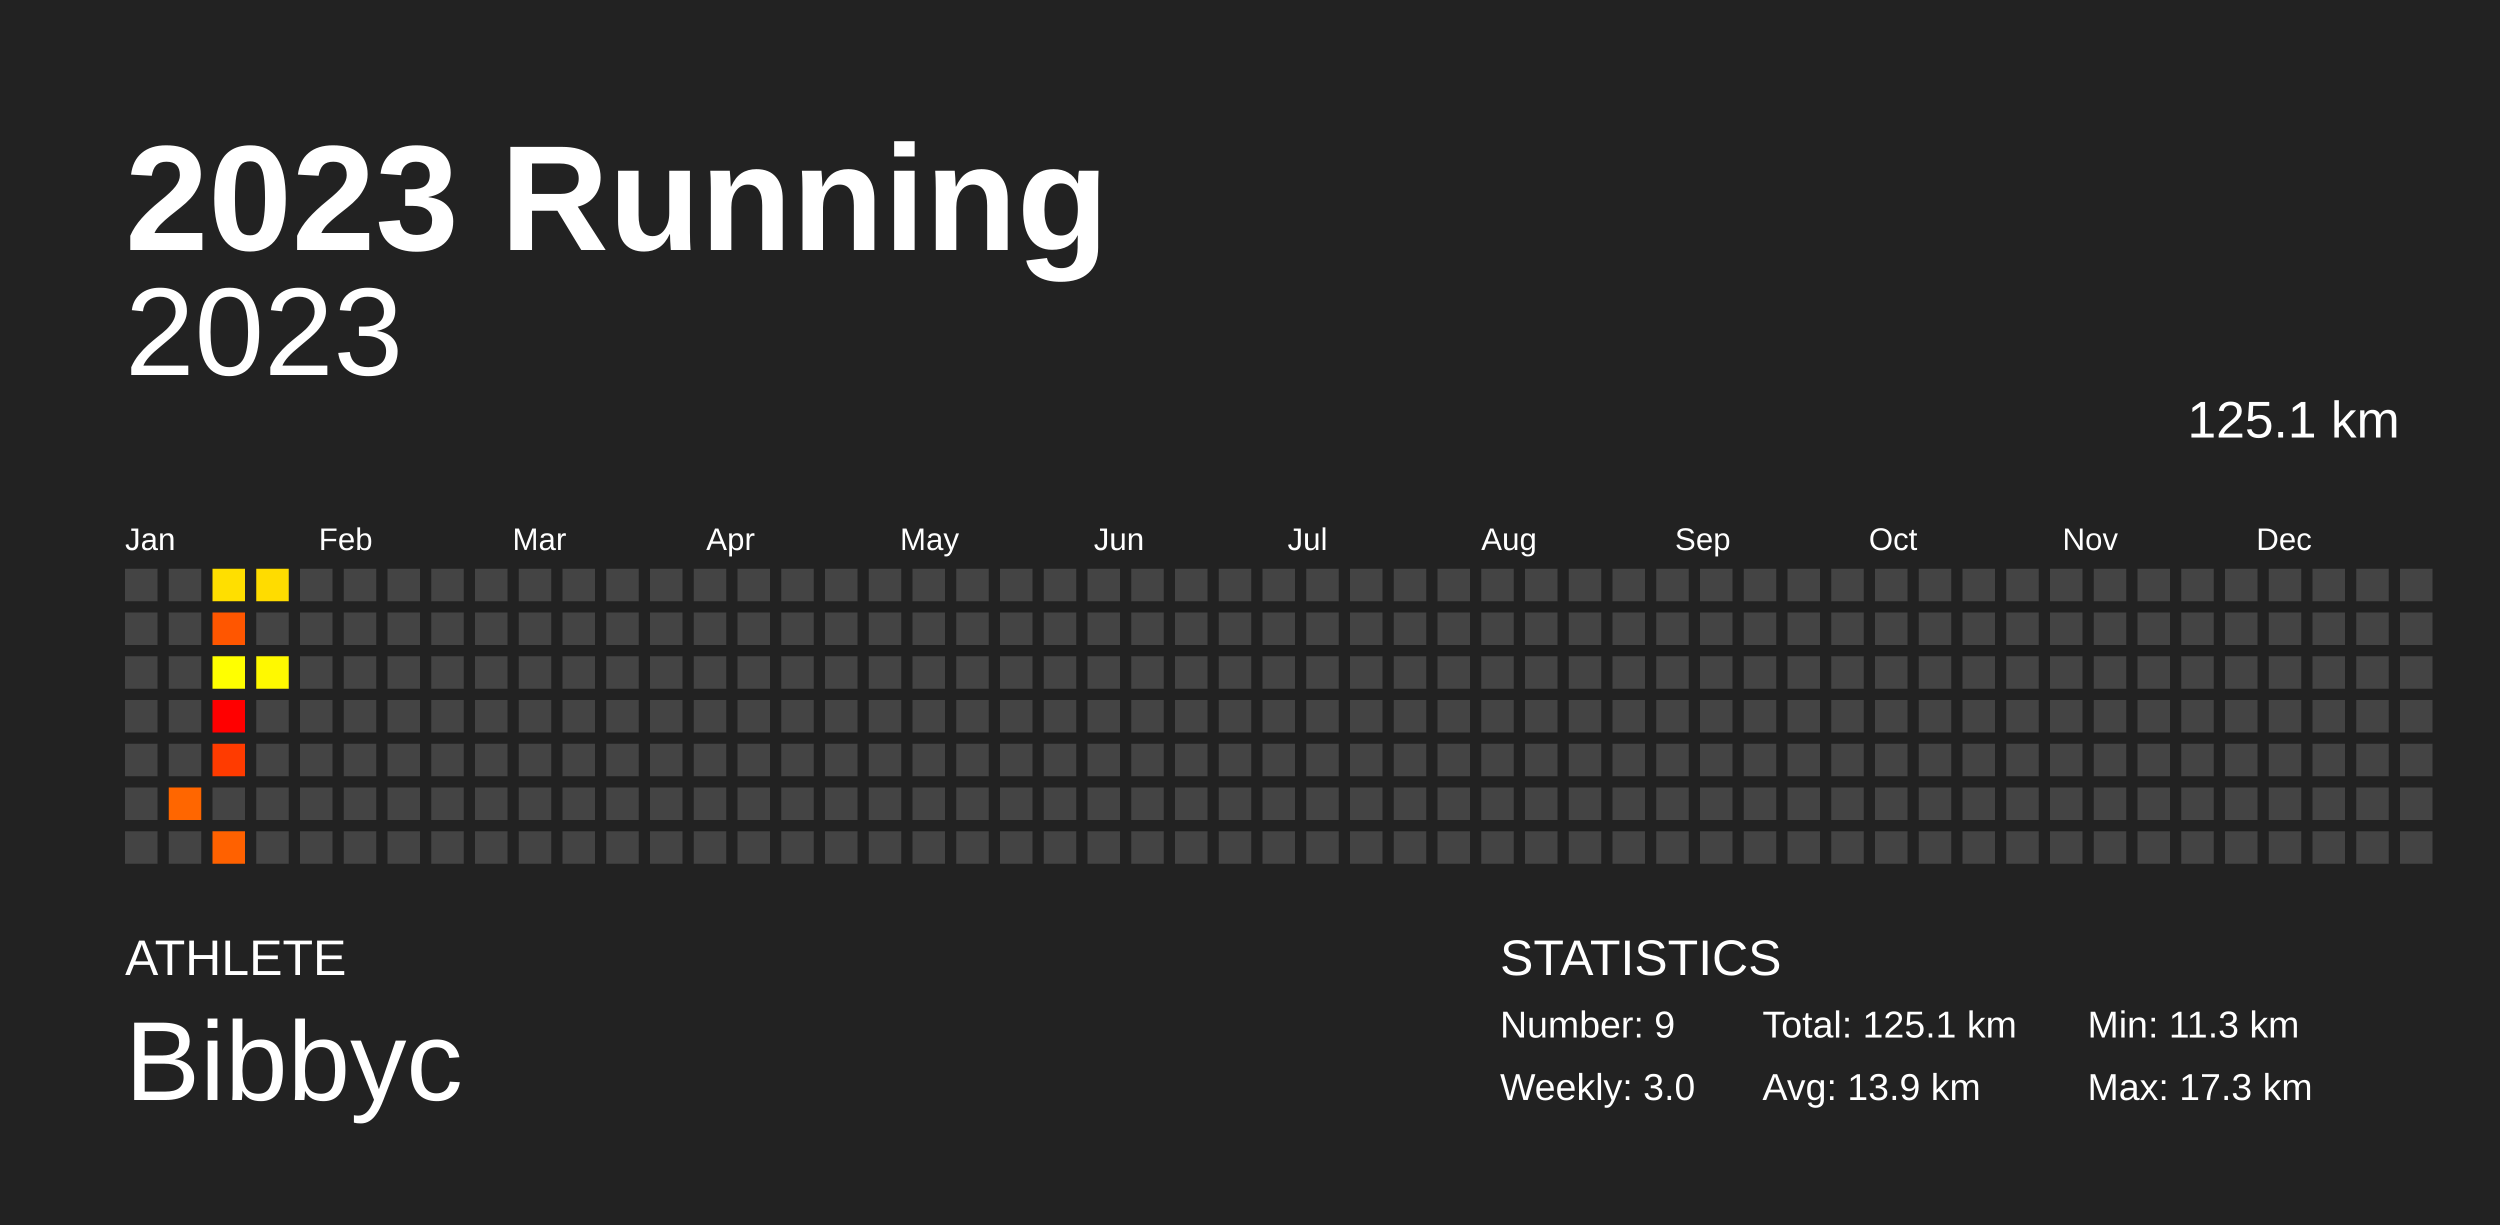
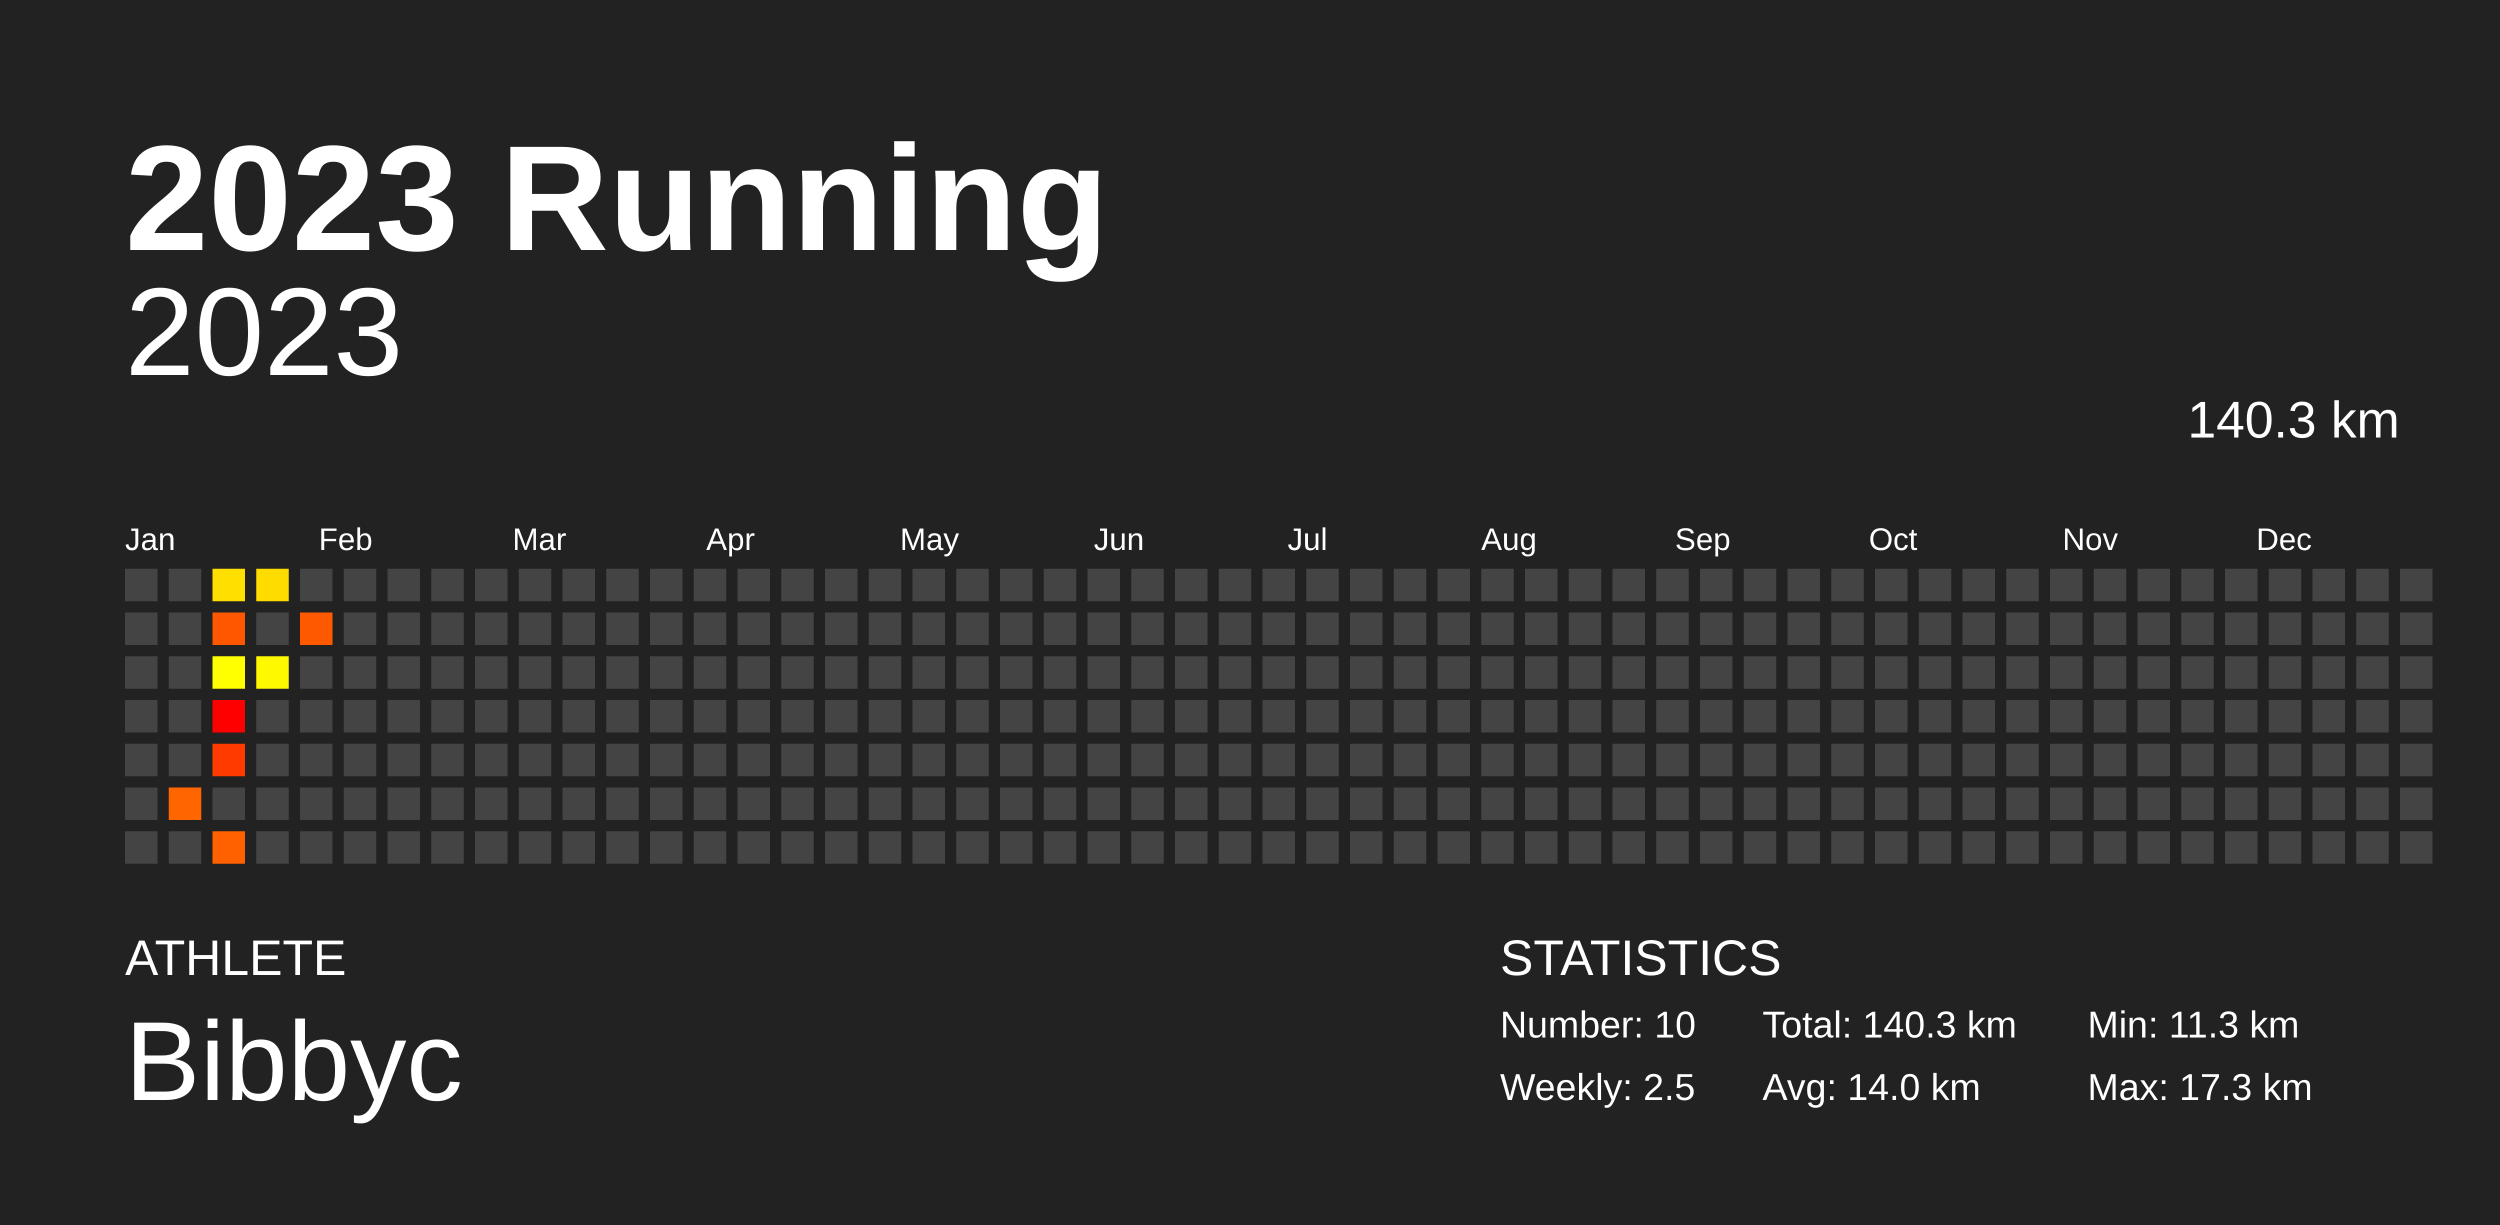
<svg xmlns="http://www.w3.org/2000/svg" baseProfile="full" height="98mm" version="1.1" viewBox="0,0,200,98" width="200mm">
  <defs />
  <rect fill="#222222" height="98" width="200" x="0" y="0" />
  <text fill="#FFFFFF" style="font-size:12px; font-family:Arial; font-weight:bold;" x="10" y="20">2023 Running</text>
  <text fill="#FFFFFF" style="font-size:4px; font-family:Arial" x="10" y="78">ATHLETE</text>
  <text fill="#FFFFFF" style="font-size:9px; font-family:Arial" x="10" y="88">Bibbyc</text>
  <text fill="#FFFFFF" style="font-size:4px; font-family:Arial" x="120" y="78">STATISTICS</text>
-   <text fill="#FFFFFF" style="font-size:3px; font-family:Arial" x="120" y="83">Number: 9</text>
-   <text fill="#FFFFFF" style="font-size:3px; font-family:Arial" x="120" y="88">Weekly: 3.0</text>
-   <text fill="#FFFFFF" style="font-size:3px; font-family:Arial" x="141" y="83">Total: 125.1 km</text>
-   <text fill="#FFFFFF" style="font-size:3px; font-family:Arial" x="141" y="88">Avg: 13.9 km</text>
+   <text fill="#FFFFFF" style="font-size:3px; font-family:Arial" x="120" y="83">Number: 10</text>
+   <text fill="#FFFFFF" style="font-size:3px; font-family:Arial" x="120" y="88">Weekly: 2.5</text>
+   <text fill="#FFFFFF" style="font-size:3px; font-family:Arial" x="141" y="83">Total: 140.3 km</text>
+   <text fill="#FFFFFF" style="font-size:3px; font-family:Arial" x="141" y="88">Avg: 14.0 km</text>
  <text fill="#FFFFFF" style="font-size:3px; font-family:Arial" x="167" y="83">Min: 11.3 km</text>
  <text fill="#FFFFFF" style="font-size:3px; font-family:Arial" x="167" y="88">Max: 17.3 km</text>
  <text alignment-baseline="hanging" fill="#FFFFFF" style="font-size:10.0px; font-family:Arial;" x="10" y="30">2023</text>
-   <text alignment-baseline="hanging" fill="#FFFFFF" style="font-size:4.125px; font-family:Arial;" x="175" y="35">125.1 km</text>
+   <text alignment-baseline="hanging" fill="#FFFFFF" style="font-size:4.125px; font-family:Arial;" x="175" y="35">140.3 km</text>
  <text fill="#FFFFFF" style="font-size:2.5px; font-family:Arial" x="10.0" y="44">Jan</text>
  <text fill="#FFFFFF" style="font-size:2.5px; font-family:Arial" x="25.5" y="44">Feb</text>
  <text fill="#FFFFFF" style="font-size:2.5px; font-family:Arial" x="41.0" y="44">Mar</text>
  <text fill="#FFFFFF" style="font-size:2.5px; font-family:Arial" x="56.5" y="44">Apr</text>
  <text fill="#FFFFFF" style="font-size:2.5px; font-family:Arial" x="72.0" y="44">May</text>
  <text fill="#FFFFFF" style="font-size:2.5px; font-family:Arial" x="87.5" y="44">Jun</text>
  <text fill="#FFFFFF" style="font-size:2.5px; font-family:Arial" x="103.0" y="44">Jul</text>
  <text fill="#FFFFFF" style="font-size:2.5px; font-family:Arial" x="118.5" y="44">Aug</text>
  <text fill="#FFFFFF" style="font-size:2.5px; font-family:Arial" x="134.0" y="44">Sep</text>
  <text fill="#FFFFFF" style="font-size:2.5px; font-family:Arial" x="149.5" y="44">Oct</text>
  <text fill="#FFFFFF" style="font-size:2.5px; font-family:Arial" x="165.0" y="44">Nov</text>
  <text fill="#FFFFFF" style="font-size:2.5px; font-family:Arial" x="180.5" y="44">Dec</text>
  <rect fill="#444444" height="2.6" width="2.6" x="10.0" y="45.5" />
  <rect fill="#444444" height="2.6" width="2.6" x="10.0" y="49.0" />
  <rect fill="#444444" height="2.6" width="2.6" x="10.0" y="52.5" />
  <rect fill="#444444" height="2.6" width="2.6" x="10.0" y="56.0" />
  <rect fill="#444444" height="2.6" width="2.6" x="10.0" y="59.5" />
  <rect fill="#444444" height="2.6" width="2.6" x="10.0" y="63.0" />
  <rect fill="#444444" height="2.6" width="2.6" x="10.0" y="66.5" />
  <rect fill="#444444" height="2.6" width="2.6" x="13.5" y="45.5" />
  <rect fill="#444444" height="2.6" width="2.6" x="13.5" y="49.0" />
  <rect fill="#444444" height="2.6" width="2.6" x="13.5" y="52.5" />
  <rect fill="#444444" height="2.6" width="2.6" x="13.5" y="56.0" />
  <rect fill="#444444" height="2.6" width="2.6" x="13.5" y="59.5" />
  <rect fill="#ff6600" height="2.6" width="2.6" x="13.5" y="63.0" />
  <rect fill="#444444" height="2.6" width="2.6" x="13.5" y="66.5" />
  <rect fill="#ffdf00" height="2.6" width="2.6" x="17.0" y="45.5" />
  <rect fill="#ff5600" height="2.6" width="2.6" x="17.0" y="49.0" />
  <rect fill="#ffff00" height="2.6" width="2.6" x="17.0" y="52.5" />
  <rect fill="#ff0000" height="2.6" width="2.6" x="17.0" y="56.0" />
  <rect fill="#ff3b00" height="2.6" width="2.6" x="17.0" y="59.5" />
  <rect fill="#444444" height="2.6" width="2.6" x="17.0" y="63.0" />
  <rect fill="#ff6100" height="2.6" width="2.6" x="17.0" y="66.5" />
  <rect fill="#ffdc00" height="2.6" width="2.6" x="20.5" y="45.5" />
  <rect fill="#444444" height="2.6" width="2.6" x="20.5" y="49.0" />
  <rect fill="#fff900" height="2.6" width="2.6" x="20.5" y="52.5" />
  <rect fill="#444444" height="2.6" width="2.6" x="20.5" y="56.0" />
  <rect fill="#444444" height="2.6" width="2.6" x="20.5" y="59.5" />
  <rect fill="#444444" height="2.6" width="2.6" x="20.5" y="63.0" />
  <rect fill="#444444" height="2.6" width="2.6" x="20.5" y="66.5" />
  <rect fill="#444444" height="2.6" width="2.6" x="24.0" y="45.5" />
-   <rect fill="#444444" height="2.6" width="2.6" x="24.0" y="49.0" />
+   <rect fill="#ff5900" height="2.6" width="2.6" x="24.0" y="49.0" />
  <rect fill="#444444" height="2.6" width="2.6" x="24.0" y="52.5" />
  <rect fill="#444444" height="2.6" width="2.6" x="24.0" y="56.0" />
  <rect fill="#444444" height="2.6" width="2.6" x="24.0" y="59.5" />
  <rect fill="#444444" height="2.6" width="2.6" x="24.0" y="63.0" />
  <rect fill="#444444" height="2.6" width="2.6" x="24.0" y="66.5" />
  <rect fill="#444444" height="2.6" width="2.6" x="27.5" y="45.5" />
  <rect fill="#444444" height="2.6" width="2.6" x="27.5" y="49.0" />
  <rect fill="#444444" height="2.6" width="2.6" x="27.5" y="52.5" />
  <rect fill="#444444" height="2.6" width="2.6" x="27.5" y="56.0" />
  <rect fill="#444444" height="2.6" width="2.6" x="27.5" y="59.5" />
  <rect fill="#444444" height="2.6" width="2.6" x="27.5" y="63.0" />
  <rect fill="#444444" height="2.6" width="2.6" x="27.5" y="66.5" />
  <rect fill="#444444" height="2.6" width="2.6" x="31.0" y="45.5" />
  <rect fill="#444444" height="2.6" width="2.6" x="31.0" y="49.0" />
  <rect fill="#444444" height="2.6" width="2.6" x="31.0" y="52.5" />
  <rect fill="#444444" height="2.6" width="2.6" x="31.0" y="56.0" />
  <rect fill="#444444" height="2.6" width="2.6" x="31.0" y="59.5" />
  <rect fill="#444444" height="2.6" width="2.6" x="31.0" y="63.0" />
  <rect fill="#444444" height="2.6" width="2.6" x="31.0" y="66.5" />
  <rect fill="#444444" height="2.6" width="2.6" x="34.5" y="45.5" />
  <rect fill="#444444" height="2.6" width="2.6" x="34.5" y="49.0" />
  <rect fill="#444444" height="2.6" width="2.6" x="34.5" y="52.5" />
  <rect fill="#444444" height="2.6" width="2.6" x="34.5" y="56.0" />
  <rect fill="#444444" height="2.6" width="2.6" x="34.5" y="59.5" />
  <rect fill="#444444" height="2.6" width="2.6" x="34.5" y="63.0" />
  <rect fill="#444444" height="2.6" width="2.6" x="34.5" y="66.5" />
  <rect fill="#444444" height="2.6" width="2.6" x="38.0" y="45.5" />
  <rect fill="#444444" height="2.6" width="2.6" x="38.0" y="49.0" />
  <rect fill="#444444" height="2.6" width="2.6" x="38.0" y="52.5" />
  <rect fill="#444444" height="2.6" width="2.6" x="38.0" y="56.0" />
  <rect fill="#444444" height="2.6" width="2.6" x="38.0" y="59.5" />
  <rect fill="#444444" height="2.6" width="2.6" x="38.0" y="63.0" />
  <rect fill="#444444" height="2.6" width="2.6" x="38.0" y="66.5" />
  <rect fill="#444444" height="2.6" width="2.6" x="41.5" y="45.5" />
  <rect fill="#444444" height="2.6" width="2.6" x="41.5" y="49.0" />
  <rect fill="#444444" height="2.6" width="2.6" x="41.5" y="52.5" />
  <rect fill="#444444" height="2.6" width="2.6" x="41.5" y="56.0" />
  <rect fill="#444444" height="2.6" width="2.6" x="41.5" y="59.5" />
  <rect fill="#444444" height="2.6" width="2.6" x="41.5" y="63.0" />
  <rect fill="#444444" height="2.6" width="2.6" x="41.5" y="66.5" />
  <rect fill="#444444" height="2.6" width="2.6" x="45.0" y="45.5" />
  <rect fill="#444444" height="2.6" width="2.6" x="45.0" y="49.0" />
  <rect fill="#444444" height="2.6" width="2.6" x="45.0" y="52.5" />
  <rect fill="#444444" height="2.6" width="2.6" x="45.0" y="56.0" />
  <rect fill="#444444" height="2.6" width="2.6" x="45.0" y="59.5" />
  <rect fill="#444444" height="2.6" width="2.6" x="45.0" y="63.0" />
  <rect fill="#444444" height="2.6" width="2.6" x="45.0" y="66.5" />
  <rect fill="#444444" height="2.6" width="2.6" x="48.5" y="45.5" />
  <rect fill="#444444" height="2.6" width="2.6" x="48.5" y="49.0" />
  <rect fill="#444444" height="2.6" width="2.6" x="48.5" y="52.5" />
  <rect fill="#444444" height="2.6" width="2.6" x="48.5" y="56.0" />
  <rect fill="#444444" height="2.6" width="2.6" x="48.5" y="59.5" />
  <rect fill="#444444" height="2.6" width="2.6" x="48.5" y="63.0" />
  <rect fill="#444444" height="2.6" width="2.6" x="48.5" y="66.5" />
  <rect fill="#444444" height="2.6" width="2.6" x="52.0" y="45.5" />
  <rect fill="#444444" height="2.6" width="2.6" x="52.0" y="49.0" />
  <rect fill="#444444" height="2.6" width="2.6" x="52.0" y="52.5" />
  <rect fill="#444444" height="2.6" width="2.6" x="52.0" y="56.0" />
  <rect fill="#444444" height="2.6" width="2.6" x="52.0" y="59.5" />
  <rect fill="#444444" height="2.6" width="2.6" x="52.0" y="63.0" />
  <rect fill="#444444" height="2.6" width="2.6" x="52.0" y="66.5" />
  <rect fill="#444444" height="2.6" width="2.6" x="55.5" y="45.5" />
  <rect fill="#444444" height="2.6" width="2.6" x="55.5" y="49.0" />
  <rect fill="#444444" height="2.6" width="2.6" x="55.5" y="52.5" />
  <rect fill="#444444" height="2.6" width="2.6" x="55.5" y="56.0" />
  <rect fill="#444444" height="2.6" width="2.6" x="55.5" y="59.5" />
  <rect fill="#444444" height="2.6" width="2.6" x="55.5" y="63.0" />
  <rect fill="#444444" height="2.6" width="2.6" x="55.5" y="66.5" />
  <rect fill="#444444" height="2.6" width="2.6" x="59.0" y="45.5" />
  <rect fill="#444444" height="2.6" width="2.6" x="59.0" y="49.0" />
  <rect fill="#444444" height="2.6" width="2.6" x="59.0" y="52.5" />
  <rect fill="#444444" height="2.6" width="2.6" x="59.0" y="56.0" />
  <rect fill="#444444" height="2.6" width="2.6" x="59.0" y="59.5" />
  <rect fill="#444444" height="2.6" width="2.6" x="59.0" y="63.0" />
  <rect fill="#444444" height="2.6" width="2.6" x="59.0" y="66.5" />
  <rect fill="#444444" height="2.6" width="2.6" x="62.5" y="45.5" />
  <rect fill="#444444" height="2.6" width="2.6" x="62.5" y="49.0" />
  <rect fill="#444444" height="2.6" width="2.6" x="62.5" y="52.5" />
  <rect fill="#444444" height="2.6" width="2.6" x="62.5" y="56.0" />
  <rect fill="#444444" height="2.6" width="2.6" x="62.5" y="59.5" />
  <rect fill="#444444" height="2.6" width="2.6" x="62.5" y="63.0" />
  <rect fill="#444444" height="2.6" width="2.6" x="62.5" y="66.5" />
  <rect fill="#444444" height="2.6" width="2.6" x="66.0" y="45.5" />
  <rect fill="#444444" height="2.6" width="2.6" x="66.0" y="49.0" />
  <rect fill="#444444" height="2.6" width="2.6" x="66.0" y="52.5" />
  <rect fill="#444444" height="2.6" width="2.6" x="66.0" y="56.0" />
  <rect fill="#444444" height="2.6" width="2.6" x="66.0" y="59.5" />
  <rect fill="#444444" height="2.6" width="2.6" x="66.0" y="63.0" />
  <rect fill="#444444" height="2.6" width="2.6" x="66.0" y="66.5" />
  <rect fill="#444444" height="2.6" width="2.6" x="69.5" y="45.5" />
  <rect fill="#444444" height="2.6" width="2.6" x="69.5" y="49.0" />
  <rect fill="#444444" height="2.6" width="2.6" x="69.5" y="52.5" />
  <rect fill="#444444" height="2.6" width="2.6" x="69.5" y="56.0" />
  <rect fill="#444444" height="2.6" width="2.6" x="69.5" y="59.5" />
  <rect fill="#444444" height="2.6" width="2.6" x="69.5" y="63.0" />
  <rect fill="#444444" height="2.6" width="2.6" x="69.5" y="66.5" />
  <rect fill="#444444" height="2.6" width="2.6" x="73.0" y="45.5" />
  <rect fill="#444444" height="2.6" width="2.6" x="73.0" y="49.0" />
  <rect fill="#444444" height="2.6" width="2.6" x="73.0" y="52.5" />
  <rect fill="#444444" height="2.6" width="2.6" x="73.0" y="56.0" />
  <rect fill="#444444" height="2.6" width="2.6" x="73.0" y="59.5" />
  <rect fill="#444444" height="2.6" width="2.6" x="73.0" y="63.0" />
  <rect fill="#444444" height="2.6" width="2.6" x="73.0" y="66.5" />
  <rect fill="#444444" height="2.6" width="2.6" x="76.5" y="45.5" />
  <rect fill="#444444" height="2.6" width="2.6" x="76.5" y="49.0" />
  <rect fill="#444444" height="2.6" width="2.6" x="76.5" y="52.5" />
  <rect fill="#444444" height="2.6" width="2.6" x="76.5" y="56.0" />
  <rect fill="#444444" height="2.6" width="2.6" x="76.5" y="59.5" />
  <rect fill="#444444" height="2.6" width="2.6" x="76.5" y="63.0" />
  <rect fill="#444444" height="2.6" width="2.6" x="76.5" y="66.5" />
  <rect fill="#444444" height="2.6" width="2.6" x="80.0" y="45.5" />
  <rect fill="#444444" height="2.6" width="2.6" x="80.0" y="49.0" />
  <rect fill="#444444" height="2.6" width="2.6" x="80.0" y="52.5" />
  <rect fill="#444444" height="2.6" width="2.6" x="80.0" y="56.0" />
  <rect fill="#444444" height="2.6" width="2.6" x="80.0" y="59.5" />
  <rect fill="#444444" height="2.6" width="2.6" x="80.0" y="63.0" />
  <rect fill="#444444" height="2.6" width="2.6" x="80.0" y="66.5" />
  <rect fill="#444444" height="2.6" width="2.6" x="83.5" y="45.5" />
  <rect fill="#444444" height="2.6" width="2.6" x="83.5" y="49.0" />
  <rect fill="#444444" height="2.6" width="2.6" x="83.5" y="52.5" />
  <rect fill="#444444" height="2.6" width="2.6" x="83.5" y="56.0" />
  <rect fill="#444444" height="2.6" width="2.6" x="83.5" y="59.5" />
  <rect fill="#444444" height="2.6" width="2.6" x="83.5" y="63.0" />
  <rect fill="#444444" height="2.6" width="2.6" x="83.5" y="66.5" />
  <rect fill="#444444" height="2.6" width="2.6" x="87.0" y="45.5" />
  <rect fill="#444444" height="2.6" width="2.6" x="87.0" y="49.0" />
  <rect fill="#444444" height="2.6" width="2.6" x="87.0" y="52.5" />
  <rect fill="#444444" height="2.6" width="2.6" x="87.0" y="56.0" />
  <rect fill="#444444" height="2.6" width="2.6" x="87.0" y="59.5" />
  <rect fill="#444444" height="2.6" width="2.6" x="87.0" y="63.0" />
  <rect fill="#444444" height="2.6" width="2.6" x="87.0" y="66.5" />
  <rect fill="#444444" height="2.6" width="2.6" x="90.5" y="45.5" />
  <rect fill="#444444" height="2.6" width="2.6" x="90.5" y="49.0" />
  <rect fill="#444444" height="2.6" width="2.6" x="90.5" y="52.5" />
  <rect fill="#444444" height="2.6" width="2.6" x="90.5" y="56.0" />
  <rect fill="#444444" height="2.6" width="2.6" x="90.5" y="59.5" />
  <rect fill="#444444" height="2.6" width="2.6" x="90.5" y="63.0" />
  <rect fill="#444444" height="2.6" width="2.6" x="90.5" y="66.5" />
  <rect fill="#444444" height="2.6" width="2.6" x="94.0" y="45.5" />
  <rect fill="#444444" height="2.6" width="2.6" x="94.0" y="49.0" />
  <rect fill="#444444" height="2.6" width="2.6" x="94.0" y="52.5" />
  <rect fill="#444444" height="2.6" width="2.6" x="94.0" y="56.0" />
  <rect fill="#444444" height="2.6" width="2.6" x="94.0" y="59.5" />
  <rect fill="#444444" height="2.6" width="2.6" x="94.0" y="63.0" />
  <rect fill="#444444" height="2.6" width="2.6" x="94.0" y="66.5" />
  <rect fill="#444444" height="2.6" width="2.6" x="97.5" y="45.5" />
  <rect fill="#444444" height="2.6" width="2.6" x="97.5" y="49.0" />
  <rect fill="#444444" height="2.6" width="2.6" x="97.5" y="52.5" />
  <rect fill="#444444" height="2.6" width="2.6" x="97.5" y="56.0" />
  <rect fill="#444444" height="2.6" width="2.6" x="97.5" y="59.5" />
  <rect fill="#444444" height="2.6" width="2.6" x="97.5" y="63.0" />
  <rect fill="#444444" height="2.6" width="2.6" x="97.5" y="66.5" />
  <rect fill="#444444" height="2.6" width="2.6" x="101.0" y="45.5" />
  <rect fill="#444444" height="2.6" width="2.6" x="101.0" y="49.0" />
  <rect fill="#444444" height="2.6" width="2.6" x="101.0" y="52.5" />
  <rect fill="#444444" height="2.6" width="2.6" x="101.0" y="56.0" />
  <rect fill="#444444" height="2.6" width="2.6" x="101.0" y="59.5" />
  <rect fill="#444444" height="2.6" width="2.6" x="101.0" y="63.0" />
  <rect fill="#444444" height="2.6" width="2.6" x="101.0" y="66.5" />
  <rect fill="#444444" height="2.6" width="2.6" x="104.5" y="45.5" />
  <rect fill="#444444" height="2.6" width="2.6" x="104.5" y="49.0" />
  <rect fill="#444444" height="2.6" width="2.6" x="104.5" y="52.5" />
  <rect fill="#444444" height="2.6" width="2.6" x="104.5" y="56.0" />
  <rect fill="#444444" height="2.6" width="2.6" x="104.5" y="59.5" />
  <rect fill="#444444" height="2.6" width="2.6" x="104.5" y="63.0" />
  <rect fill="#444444" height="2.6" width="2.6" x="104.5" y="66.5" />
  <rect fill="#444444" height="2.6" width="2.6" x="108.0" y="45.5" />
  <rect fill="#444444" height="2.6" width="2.6" x="108.0" y="49.0" />
  <rect fill="#444444" height="2.6" width="2.6" x="108.0" y="52.5" />
  <rect fill="#444444" height="2.6" width="2.6" x="108.0" y="56.0" />
  <rect fill="#444444" height="2.6" width="2.6" x="108.0" y="59.5" />
  <rect fill="#444444" height="2.6" width="2.6" x="108.0" y="63.0" />
  <rect fill="#444444" height="2.6" width="2.6" x="108.0" y="66.5" />
  <rect fill="#444444" height="2.6" width="2.6" x="111.5" y="45.5" />
  <rect fill="#444444" height="2.6" width="2.6" x="111.5" y="49.0" />
  <rect fill="#444444" height="2.6" width="2.6" x="111.5" y="52.5" />
  <rect fill="#444444" height="2.6" width="2.6" x="111.5" y="56.0" />
  <rect fill="#444444" height="2.6" width="2.6" x="111.5" y="59.5" />
  <rect fill="#444444" height="2.6" width="2.6" x="111.5" y="63.0" />
  <rect fill="#444444" height="2.6" width="2.6" x="111.5" y="66.5" />
  <rect fill="#444444" height="2.6" width="2.6" x="115.0" y="45.5" />
  <rect fill="#444444" height="2.6" width="2.6" x="115.0" y="49.0" />
  <rect fill="#444444" height="2.6" width="2.6" x="115.0" y="52.5" />
  <rect fill="#444444" height="2.6" width="2.6" x="115.0" y="56.0" />
  <rect fill="#444444" height="2.6" width="2.6" x="115.0" y="59.5" />
  <rect fill="#444444" height="2.6" width="2.6" x="115.0" y="63.0" />
  <rect fill="#444444" height="2.6" width="2.6" x="115.0" y="66.5" />
  <rect fill="#444444" height="2.6" width="2.6" x="118.5" y="45.5" />
  <rect fill="#444444" height="2.6" width="2.6" x="118.5" y="49.0" />
  <rect fill="#444444" height="2.6" width="2.6" x="118.5" y="52.5" />
  <rect fill="#444444" height="2.6" width="2.6" x="118.5" y="56.0" />
  <rect fill="#444444" height="2.6" width="2.6" x="118.5" y="59.5" />
  <rect fill="#444444" height="2.6" width="2.6" x="118.5" y="63.0" />
  <rect fill="#444444" height="2.6" width="2.6" x="118.5" y="66.5" />
  <rect fill="#444444" height="2.6" width="2.6" x="122.0" y="45.5" />
  <rect fill="#444444" height="2.6" width="2.6" x="122.0" y="49.0" />
  <rect fill="#444444" height="2.6" width="2.6" x="122.0" y="52.5" />
  <rect fill="#444444" height="2.6" width="2.6" x="122.0" y="56.0" />
  <rect fill="#444444" height="2.6" width="2.6" x="122.0" y="59.5" />
  <rect fill="#444444" height="2.6" width="2.6" x="122.0" y="63.0" />
  <rect fill="#444444" height="2.6" width="2.6" x="122.0" y="66.5" />
  <rect fill="#444444" height="2.6" width="2.6" x="125.5" y="45.5" />
  <rect fill="#444444" height="2.6" width="2.6" x="125.5" y="49.0" />
  <rect fill="#444444" height="2.6" width="2.6" x="125.5" y="52.5" />
  <rect fill="#444444" height="2.6" width="2.6" x="125.5" y="56.0" />
  <rect fill="#444444" height="2.6" width="2.6" x="125.5" y="59.5" />
  <rect fill="#444444" height="2.6" width="2.6" x="125.5" y="63.0" />
  <rect fill="#444444" height="2.6" width="2.6" x="125.5" y="66.5" />
  <rect fill="#444444" height="2.6" width="2.6" x="129.0" y="45.5" />
  <rect fill="#444444" height="2.6" width="2.6" x="129.0" y="49.0" />
  <rect fill="#444444" height="2.6" width="2.6" x="129.0" y="52.5" />
  <rect fill="#444444" height="2.6" width="2.6" x="129.0" y="56.0" />
  <rect fill="#444444" height="2.6" width="2.6" x="129.0" y="59.5" />
  <rect fill="#444444" height="2.6" width="2.6" x="129.0" y="63.0" />
  <rect fill="#444444" height="2.6" width="2.6" x="129.0" y="66.5" />
  <rect fill="#444444" height="2.6" width="2.6" x="132.5" y="45.5" />
  <rect fill="#444444" height="2.6" width="2.6" x="132.5" y="49.0" />
  <rect fill="#444444" height="2.6" width="2.6" x="132.5" y="52.5" />
  <rect fill="#444444" height="2.6" width="2.6" x="132.5" y="56.0" />
  <rect fill="#444444" height="2.6" width="2.6" x="132.5" y="59.5" />
  <rect fill="#444444" height="2.6" width="2.6" x="132.5" y="63.0" />
  <rect fill="#444444" height="2.6" width="2.6" x="132.5" y="66.5" />
  <rect fill="#444444" height="2.6" width="2.6" x="136.0" y="45.5" />
  <rect fill="#444444" height="2.6" width="2.6" x="136.0" y="49.0" />
  <rect fill="#444444" height="2.6" width="2.6" x="136.0" y="52.5" />
  <rect fill="#444444" height="2.6" width="2.6" x="136.0" y="56.0" />
  <rect fill="#444444" height="2.6" width="2.6" x="136.0" y="59.5" />
  <rect fill="#444444" height="2.6" width="2.6" x="136.0" y="63.0" />
  <rect fill="#444444" height="2.6" width="2.6" x="136.0" y="66.5" />
  <rect fill="#444444" height="2.6" width="2.6" x="139.5" y="45.5" />
  <rect fill="#444444" height="2.6" width="2.6" x="139.5" y="49.0" />
  <rect fill="#444444" height="2.6" width="2.6" x="139.5" y="52.5" />
  <rect fill="#444444" height="2.6" width="2.6" x="139.5" y="56.0" />
  <rect fill="#444444" height="2.6" width="2.6" x="139.5" y="59.5" />
  <rect fill="#444444" height="2.6" width="2.6" x="139.5" y="63.0" />
  <rect fill="#444444" height="2.6" width="2.6" x="139.5" y="66.5" />
  <rect fill="#444444" height="2.6" width="2.6" x="143.0" y="45.5" />
  <rect fill="#444444" height="2.6" width="2.6" x="143.0" y="49.0" />
  <rect fill="#444444" height="2.6" width="2.6" x="143.0" y="52.5" />
  <rect fill="#444444" height="2.6" width="2.6" x="143.0" y="56.0" />
  <rect fill="#444444" height="2.6" width="2.6" x="143.0" y="59.5" />
  <rect fill="#444444" height="2.6" width="2.6" x="143.0" y="63.0" />
  <rect fill="#444444" height="2.6" width="2.6" x="143.0" y="66.5" />
  <rect fill="#444444" height="2.6" width="2.6" x="146.5" y="45.5" />
  <rect fill="#444444" height="2.6" width="2.6" x="146.5" y="49.0" />
  <rect fill="#444444" height="2.6" width="2.6" x="146.5" y="52.5" />
  <rect fill="#444444" height="2.6" width="2.6" x="146.5" y="56.0" />
  <rect fill="#444444" height="2.6" width="2.6" x="146.5" y="59.5" />
  <rect fill="#444444" height="2.6" width="2.6" x="146.5" y="63.0" />
  <rect fill="#444444" height="2.6" width="2.6" x="146.5" y="66.5" />
  <rect fill="#444444" height="2.6" width="2.6" x="150.0" y="45.5" />
  <rect fill="#444444" height="2.6" width="2.6" x="150.0" y="49.0" />
  <rect fill="#444444" height="2.6" width="2.6" x="150.0" y="52.5" />
  <rect fill="#444444" height="2.6" width="2.6" x="150.0" y="56.0" />
  <rect fill="#444444" height="2.6" width="2.6" x="150.0" y="59.5" />
  <rect fill="#444444" height="2.6" width="2.6" x="150.0" y="63.0" />
  <rect fill="#444444" height="2.6" width="2.6" x="150.0" y="66.5" />
  <rect fill="#444444" height="2.6" width="2.6" x="153.5" y="45.5" />
  <rect fill="#444444" height="2.6" width="2.6" x="153.5" y="49.0" />
  <rect fill="#444444" height="2.6" width="2.6" x="153.5" y="52.5" />
  <rect fill="#444444" height="2.6" width="2.6" x="153.5" y="56.0" />
  <rect fill="#444444" height="2.6" width="2.6" x="153.5" y="59.5" />
  <rect fill="#444444" height="2.6" width="2.6" x="153.5" y="63.0" />
  <rect fill="#444444" height="2.6" width="2.6" x="153.5" y="66.5" />
  <rect fill="#444444" height="2.6" width="2.6" x="157.0" y="45.5" />
  <rect fill="#444444" height="2.6" width="2.6" x="157.0" y="49.0" />
  <rect fill="#444444" height="2.6" width="2.6" x="157.0" y="52.5" />
  <rect fill="#444444" height="2.6" width="2.6" x="157.0" y="56.0" />
  <rect fill="#444444" height="2.6" width="2.6" x="157.0" y="59.5" />
  <rect fill="#444444" height="2.6" width="2.6" x="157.0" y="63.0" />
  <rect fill="#444444" height="2.6" width="2.6" x="157.0" y="66.5" />
  <rect fill="#444444" height="2.6" width="2.6" x="160.5" y="45.5" />
  <rect fill="#444444" height="2.6" width="2.6" x="160.5" y="49.0" />
  <rect fill="#444444" height="2.6" width="2.6" x="160.5" y="52.5" />
  <rect fill="#444444" height="2.6" width="2.6" x="160.5" y="56.0" />
  <rect fill="#444444" height="2.6" width="2.6" x="160.5" y="59.5" />
  <rect fill="#444444" height="2.6" width="2.6" x="160.5" y="63.0" />
  <rect fill="#444444" height="2.6" width="2.6" x="160.5" y="66.5" />
  <rect fill="#444444" height="2.6" width="2.6" x="164.0" y="45.5" />
  <rect fill="#444444" height="2.6" width="2.6" x="164.0" y="49.0" />
  <rect fill="#444444" height="2.6" width="2.6" x="164.0" y="52.5" />
  <rect fill="#444444" height="2.6" width="2.6" x="164.0" y="56.0" />
  <rect fill="#444444" height="2.6" width="2.6" x="164.0" y="59.5" />
  <rect fill="#444444" height="2.6" width="2.6" x="164.0" y="63.0" />
  <rect fill="#444444" height="2.6" width="2.6" x="164.0" y="66.5" />
  <rect fill="#444444" height="2.6" width="2.6" x="167.5" y="45.5" />
  <rect fill="#444444" height="2.6" width="2.6" x="167.5" y="49.0" />
  <rect fill="#444444" height="2.6" width="2.6" x="167.5" y="52.5" />
  <rect fill="#444444" height="2.6" width="2.6" x="167.5" y="56.0" />
  <rect fill="#444444" height="2.6" width="2.6" x="167.5" y="59.5" />
  <rect fill="#444444" height="2.6" width="2.6" x="167.5" y="63.0" />
  <rect fill="#444444" height="2.6" width="2.6" x="167.5" y="66.5" />
  <rect fill="#444444" height="2.6" width="2.6" x="171.0" y="45.5" />
  <rect fill="#444444" height="2.6" width="2.6" x="171.0" y="49.0" />
  <rect fill="#444444" height="2.6" width="2.6" x="171.0" y="52.5" />
  <rect fill="#444444" height="2.6" width="2.6" x="171.0" y="56.0" />
  <rect fill="#444444" height="2.6" width="2.6" x="171.0" y="59.5" />
  <rect fill="#444444" height="2.6" width="2.6" x="171.0" y="63.0" />
  <rect fill="#444444" height="2.6" width="2.6" x="171.0" y="66.5" />
  <rect fill="#444444" height="2.6" width="2.6" x="174.5" y="45.5" />
  <rect fill="#444444" height="2.6" width="2.6" x="174.5" y="49.0" />
  <rect fill="#444444" height="2.6" width="2.6" x="174.5" y="52.5" />
  <rect fill="#444444" height="2.6" width="2.6" x="174.5" y="56.0" />
  <rect fill="#444444" height="2.6" width="2.6" x="174.5" y="59.5" />
  <rect fill="#444444" height="2.6" width="2.6" x="174.5" y="63.0" />
  <rect fill="#444444" height="2.6" width="2.6" x="174.5" y="66.5" />
  <rect fill="#444444" height="2.6" width="2.6" x="178.0" y="45.5" />
  <rect fill="#444444" height="2.6" width="2.6" x="178.0" y="49.0" />
  <rect fill="#444444" height="2.6" width="2.6" x="178.0" y="52.5" />
  <rect fill="#444444" height="2.6" width="2.6" x="178.0" y="56.0" />
  <rect fill="#444444" height="2.6" width="2.6" x="178.0" y="59.5" />
  <rect fill="#444444" height="2.6" width="2.6" x="178.0" y="63.0" />
  <rect fill="#444444" height="2.6" width="2.6" x="178.0" y="66.5" />
  <rect fill="#444444" height="2.6" width="2.6" x="181.5" y="45.5" />
  <rect fill="#444444" height="2.6" width="2.6" x="181.5" y="49.0" />
  <rect fill="#444444" height="2.6" width="2.6" x="181.5" y="52.5" />
  <rect fill="#444444" height="2.6" width="2.6" x="181.5" y="56.0" />
  <rect fill="#444444" height="2.6" width="2.6" x="181.5" y="59.5" />
  <rect fill="#444444" height="2.6" width="2.6" x="181.5" y="63.0" />
  <rect fill="#444444" height="2.6" width="2.6" x="181.5" y="66.5" />
  <rect fill="#444444" height="2.6" width="2.6" x="185.0" y="45.5" />
  <rect fill="#444444" height="2.6" width="2.6" x="185.0" y="49.0" />
  <rect fill="#444444" height="2.6" width="2.6" x="185.0" y="52.5" />
  <rect fill="#444444" height="2.6" width="2.6" x="185.0" y="56.0" />
  <rect fill="#444444" height="2.6" width="2.6" x="185.0" y="59.5" />
  <rect fill="#444444" height="2.6" width="2.6" x="185.0" y="63.0" />
  <rect fill="#444444" height="2.6" width="2.6" x="185.0" y="66.5" />
  <rect fill="#444444" height="2.6" width="2.6" x="188.5" y="45.5" />
  <rect fill="#444444" height="2.6" width="2.6" x="188.5" y="49.0" />
  <rect fill="#444444" height="2.6" width="2.6" x="188.5" y="52.5" />
  <rect fill="#444444" height="2.6" width="2.6" x="188.5" y="56.0" />
  <rect fill="#444444" height="2.6" width="2.6" x="188.5" y="59.5" />
  <rect fill="#444444" height="2.6" width="2.6" x="188.5" y="63.0" />
  <rect fill="#444444" height="2.6" width="2.6" x="188.5" y="66.5" />
  <rect fill="#444444" height="2.6" width="2.6" x="192.0" y="45.5" />
  <rect fill="#444444" height="2.6" width="2.6" x="192.0" y="49.0" />
  <rect fill="#444444" height="2.6" width="2.6" x="192.0" y="52.5" />
  <rect fill="#444444" height="2.6" width="2.6" x="192.0" y="56.0" />
  <rect fill="#444444" height="2.6" width="2.6" x="192.0" y="59.5" />
  <rect fill="#444444" height="2.6" width="2.6" x="192.0" y="63.0" />
  <rect fill="#444444" height="2.6" width="2.6" x="192.0" y="66.5" />
</svg>
